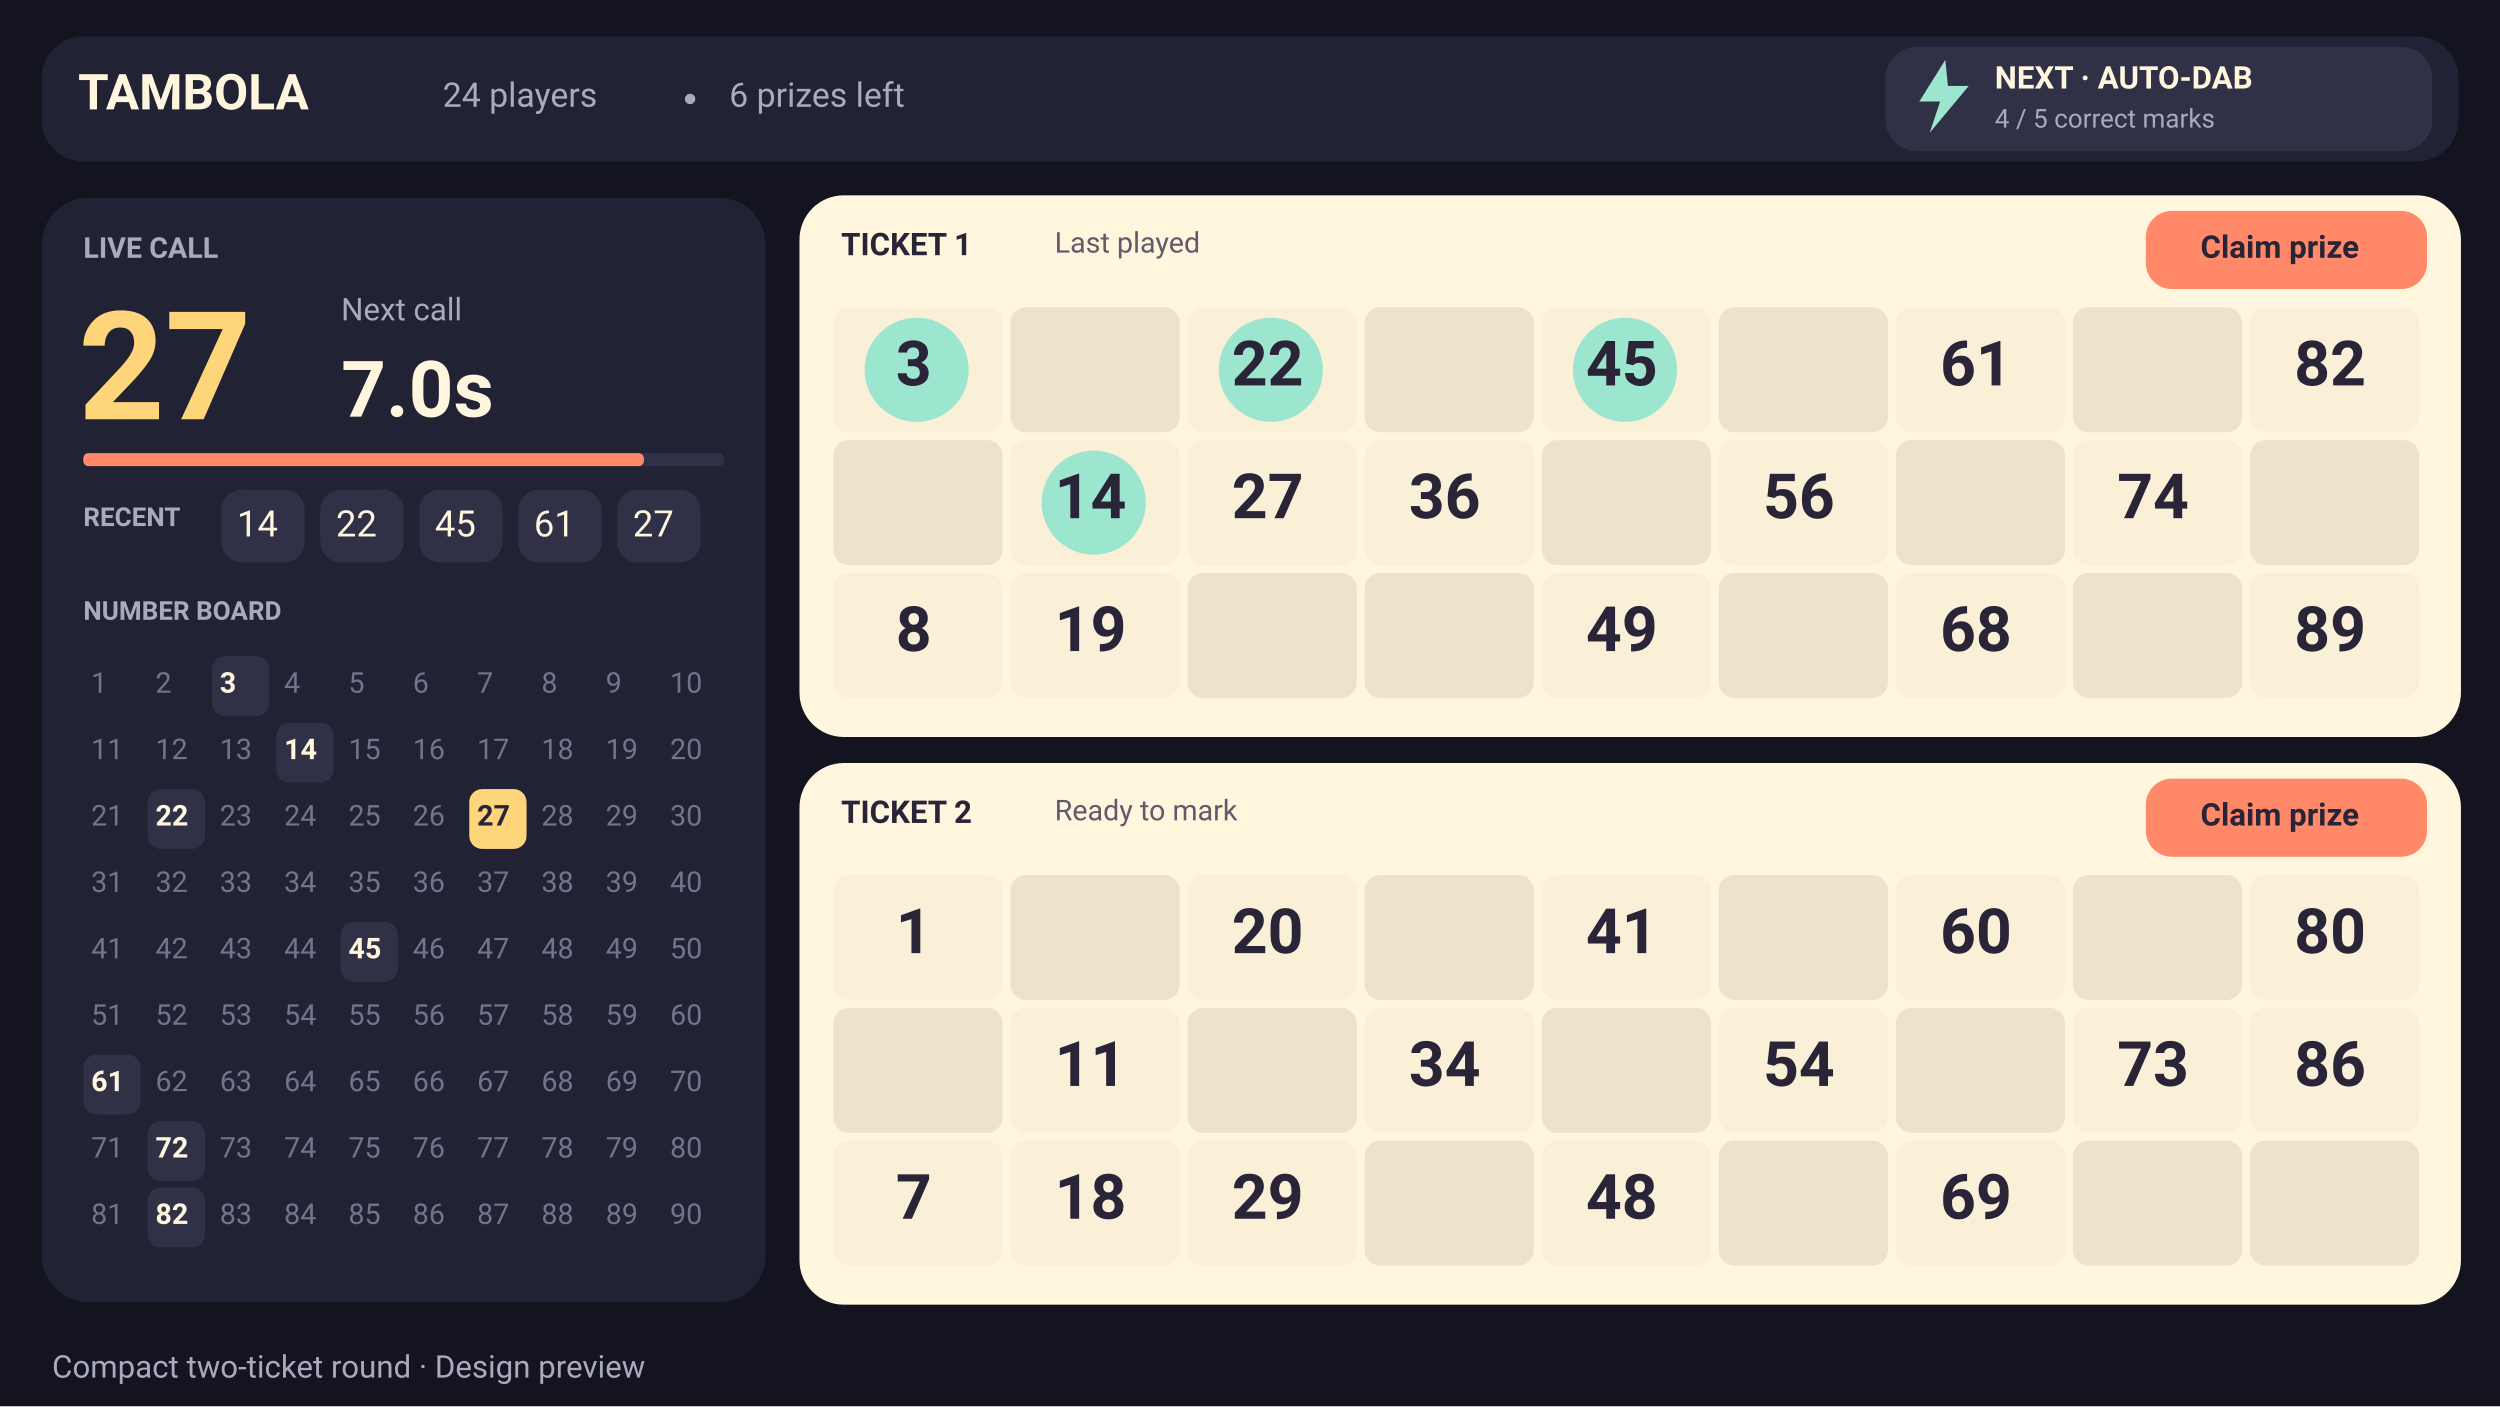
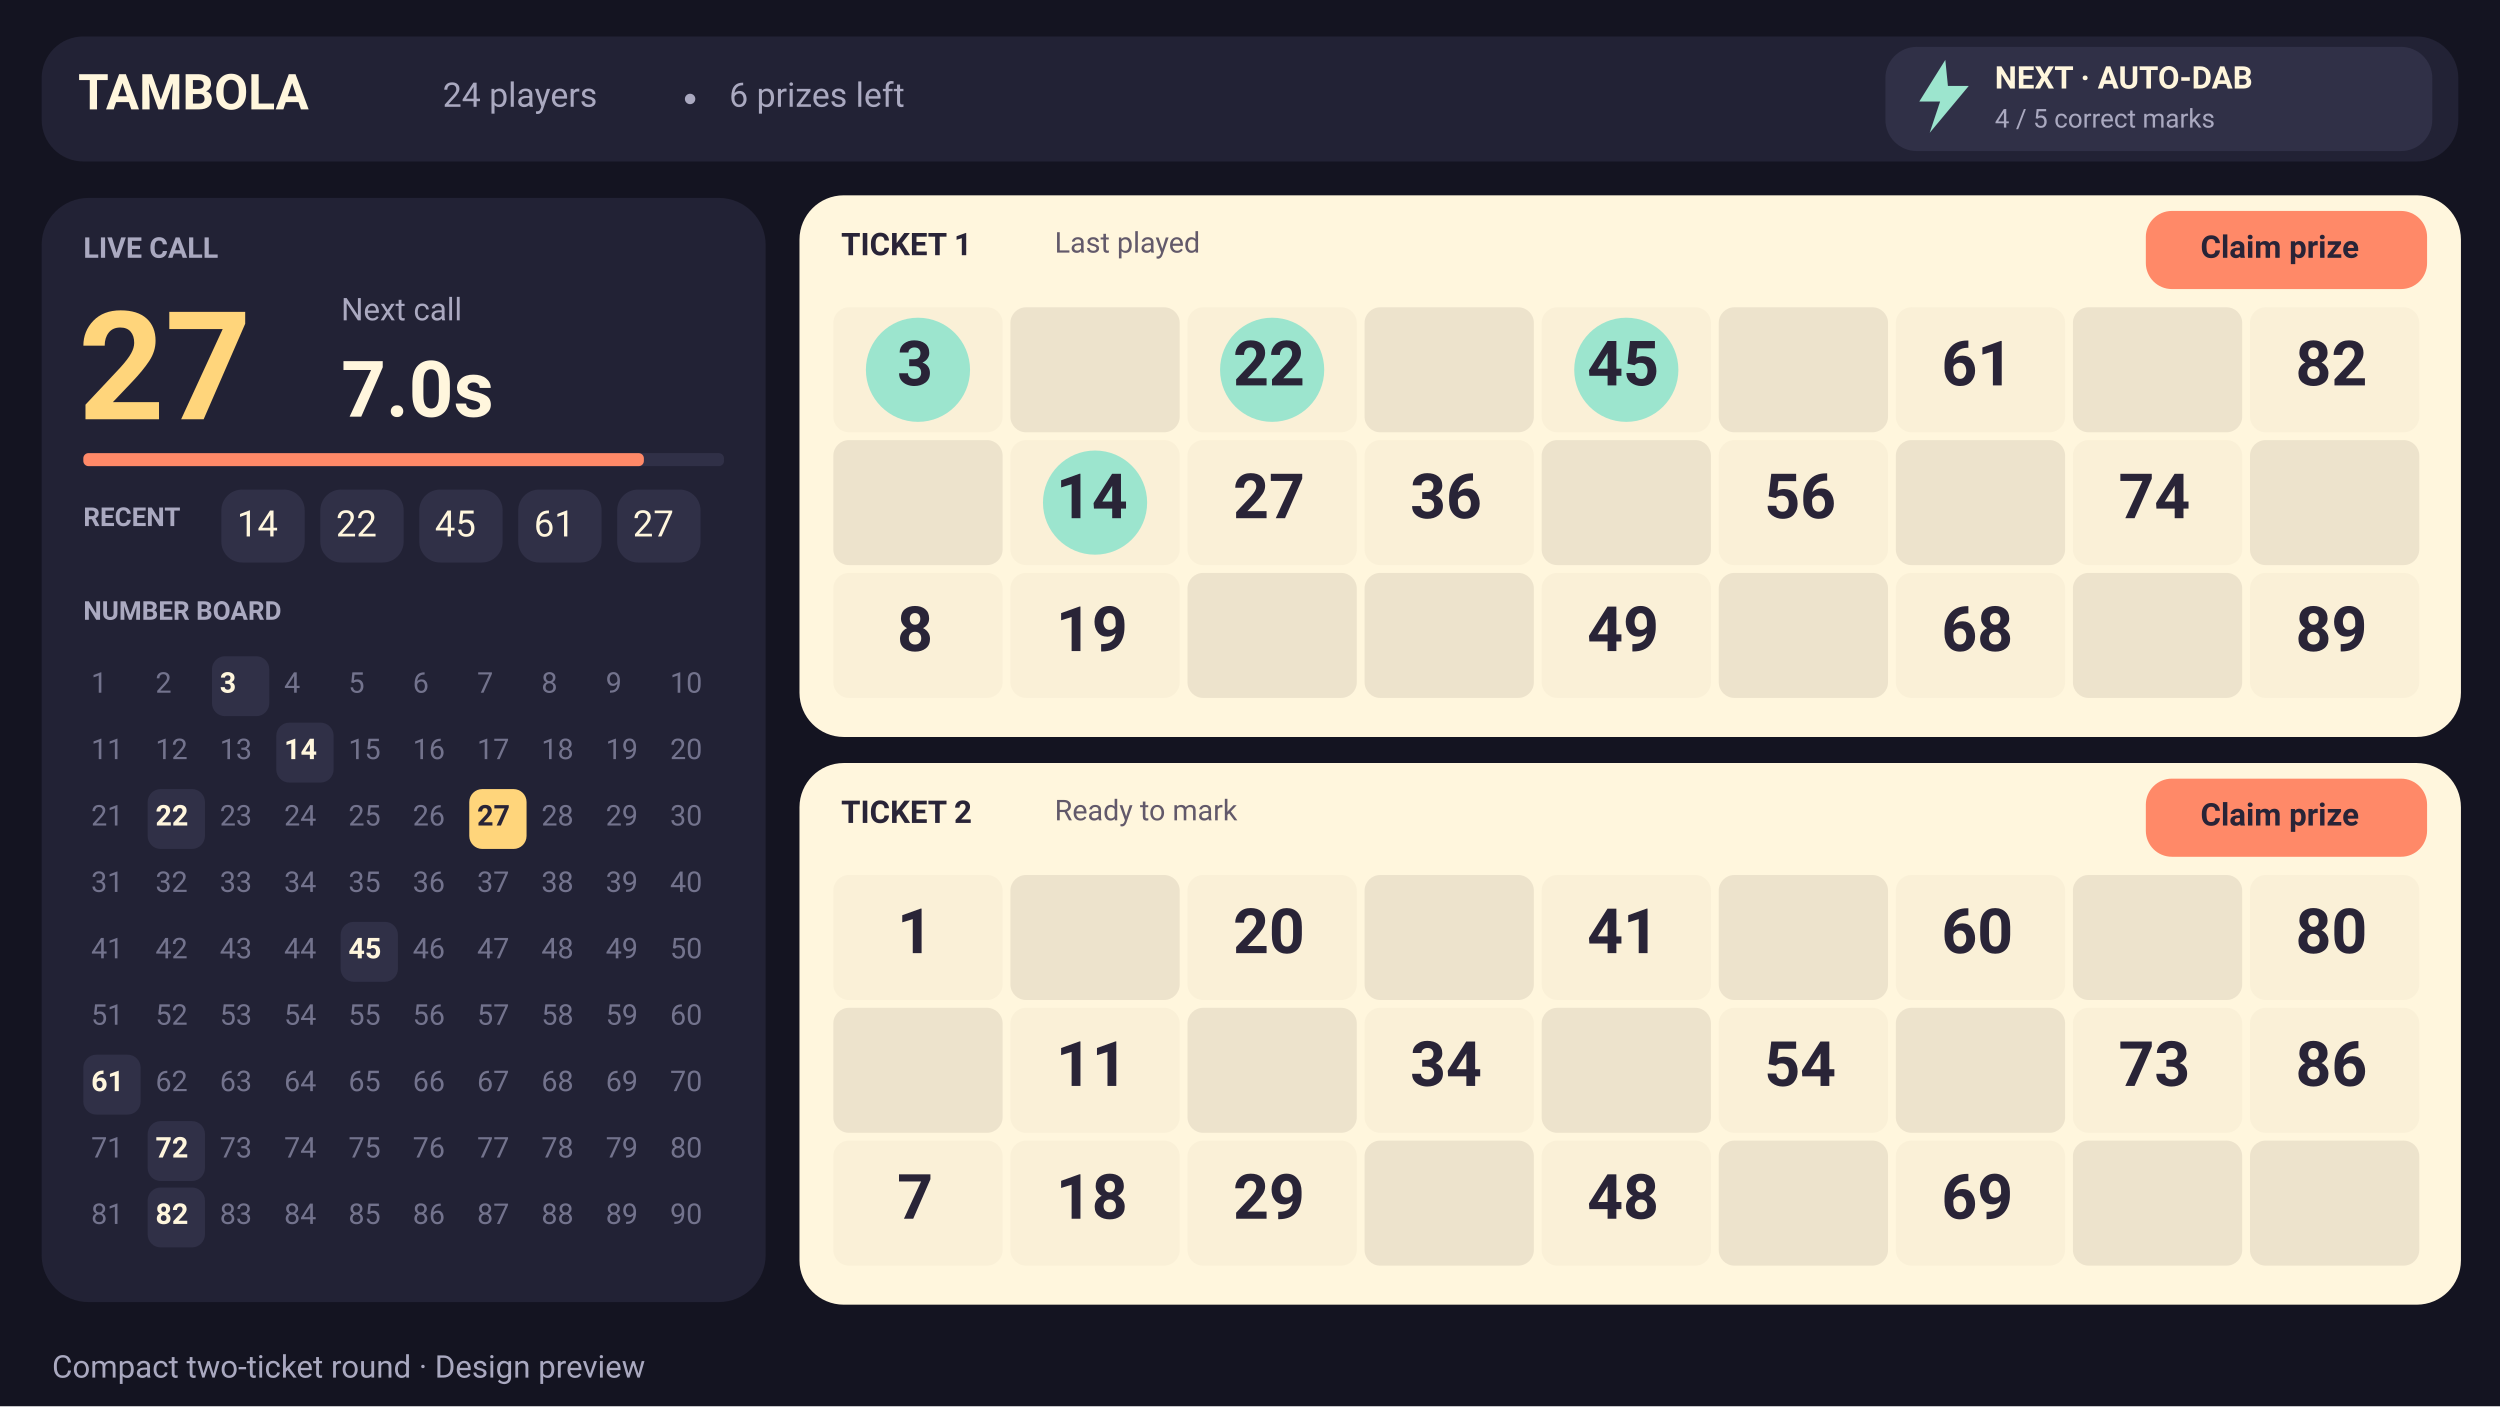
<svg xmlns="http://www.w3.org/2000/svg" width="960" height="540" viewBox="0 0 960 540">
  <rect width="960" height="540" fill="#141421" />
  <rect x="16" y="14" width="928" height="48" rx="16" fill="#222235" />
  <text x="30" y="42" font-family="Segoe UI,Roboto,sans-serif" font-size="19" font-weight="700" fill="#FFF6DD">TAMBOLA</text>
  <text x="170" y="41" font-family="Segoe UI,Roboto,sans-serif" font-size="13" font-weight="400" fill="#AAA9C0">24 players</text>
  <circle cx="265" cy="38" r="2" fill="#AAA9C0" />
  <text x="280" y="41" font-family="Segoe UI,Roboto,sans-serif" font-size="13" font-weight="400" fill="#AAA9C0">6 prizes left</text>
  <rect x="724" y="18" width="210" height="40" rx="12" fill="#303047" />
  <polygon points="747,23 737,39 745,39 741,51 756,33 748,33" fill="#9CE5CE" />
  <text x="766" y="34" font-family="Segoe UI,Roboto,sans-serif" font-size="12" font-weight="700" fill="#FFF6DD">NEXT · AUTO-DAB</text>
  <text x="766" y="49" font-family="Segoe UI,Roboto,sans-serif" font-size="10" font-weight="400" fill="#AAA9C0">4 / 5 correct marks</text>
  <rect x="16" y="76" width="278" height="424" rx="18" fill="#222235" />
  <text x="32" y="99" font-family="Segoe UI,Roboto,sans-serif" font-size="11" font-weight="700" fill="#AAA9C0">LIVE CALL</text>
  <text x="30" y="161" font-family="Segoe UI,Roboto,sans-serif" font-size="58" font-weight="700" fill="#FFD57B">27</text>
  <text x="131" y="123" font-family="Segoe UI,Roboto,sans-serif" font-size="12" font-weight="400" fill="#AAA9C0">Next call</text>
  <text x="131" y="160" font-family="Segoe UI,Roboto,sans-serif" font-size="30" font-weight="700" fill="#FFF6DD">7.0s</text>
  <rect x="32" y="174" width="246" height="5" rx="2" fill="#303047" />
  <rect x="32" y="174" width="215.25" height="5" rx="2" fill="#FF8968" />
  <text x="32" y="202" font-family="Segoe UI,Roboto,sans-serif" font-size="10" font-weight="700" fill="#AAA9C0">RECENT</text>
  <rect x="85" y="188" width="32" height="28" rx="8" fill="#303047" />
  <text x="91" y="206" font-family="Segoe UI,Roboto,sans-serif" font-size="14" font-weight="400" fill="#FFF6DD">14</text>
  <rect x="123" y="188" width="32" height="28" rx="8" fill="#303047" />
  <text x="129" y="206" font-family="Segoe UI,Roboto,sans-serif" font-size="14" font-weight="400" fill="#FFF6DD">22</text>
  <rect x="161" y="188" width="32" height="28" rx="8" fill="#303047" />
  <text x="167" y="206" font-family="Segoe UI,Roboto,sans-serif" font-size="14" font-weight="400" fill="#FFF6DD">45</text>
  <rect x="199" y="188" width="32" height="28" rx="8" fill="#303047" />
  <text x="205" y="206" font-family="Segoe UI,Roboto,sans-serif" font-size="14" font-weight="400" fill="#FFF6DD">61</text>
  <rect x="237" y="188" width="32" height="28" rx="8" fill="#303047" />
  <text x="243" y="206" font-family="Segoe UI,Roboto,sans-serif" font-size="14" font-weight="400" fill="#FFF6DD">27</text>
  <text x="32" y="238" font-family="Segoe UI,Roboto,sans-serif" font-size="10" font-weight="700" fill="#AAA9C0">NUMBER BOARD</text>
  <text x="35.0" y="266.0" font-family="Segoe UI,Roboto,sans-serif" font-size="11" font-weight="400" fill="#73738D">1</text>
  <text x="59.7" y="266.0" font-family="Segoe UI,Roboto,sans-serif" font-size="11" font-weight="400" fill="#73738D">2</text>
  <rect x="81.4" y="252.0" width="22" height="23" rx="5" fill="#303047" />
  <text x="84.4" y="266.0" font-family="Segoe UI,Roboto,sans-serif" font-size="11" font-weight="700" fill="#FFF6DD">3</text>
  <text x="109.1" y="266.0" font-family="Segoe UI,Roboto,sans-serif" font-size="11" font-weight="400" fill="#73738D">4</text>
  <text x="133.8" y="266.0" font-family="Segoe UI,Roboto,sans-serif" font-size="11" font-weight="400" fill="#73738D">5</text>
  <text x="158.5" y="266.0" font-family="Segoe UI,Roboto,sans-serif" font-size="11" font-weight="400" fill="#73738D">6</text>
  <text x="183.2" y="266.0" font-family="Segoe UI,Roboto,sans-serif" font-size="11" font-weight="400" fill="#73738D">7</text>
  <text x="207.9" y="266.0" font-family="Segoe UI,Roboto,sans-serif" font-size="11" font-weight="400" fill="#73738D">8</text>
  <text x="232.6" y="266.0" font-family="Segoe UI,Roboto,sans-serif" font-size="11" font-weight="400" fill="#73738D">9</text>
  <text x="257.3" y="266.0" font-family="Segoe UI,Roboto,sans-serif" font-size="11" font-weight="400" fill="#73738D">10</text>
  <text x="35.0" y="291.5" font-family="Segoe UI,Roboto,sans-serif" font-size="11" font-weight="400" fill="#73738D">11</text>
  <text x="59.7" y="291.5" font-family="Segoe UI,Roboto,sans-serif" font-size="11" font-weight="400" fill="#73738D">12</text>
  <text x="84.4" y="291.5" font-family="Segoe UI,Roboto,sans-serif" font-size="11" font-weight="400" fill="#73738D">13</text>
  <rect x="106.1" y="277.5" width="22" height="23" rx="5" fill="#303047" />
  <text x="109.1" y="291.5" font-family="Segoe UI,Roboto,sans-serif" font-size="11" font-weight="700" fill="#FFF6DD">14</text>
  <text x="133.8" y="291.5" font-family="Segoe UI,Roboto,sans-serif" font-size="11" font-weight="400" fill="#73738D">15</text>
  <text x="158.5" y="291.5" font-family="Segoe UI,Roboto,sans-serif" font-size="11" font-weight="400" fill="#73738D">16</text>
  <text x="183.2" y="291.5" font-family="Segoe UI,Roboto,sans-serif" font-size="11" font-weight="400" fill="#73738D">17</text>
  <text x="207.9" y="291.5" font-family="Segoe UI,Roboto,sans-serif" font-size="11" font-weight="400" fill="#73738D">18</text>
  <text x="232.6" y="291.5" font-family="Segoe UI,Roboto,sans-serif" font-size="11" font-weight="400" fill="#73738D">19</text>
  <text x="257.3" y="291.5" font-family="Segoe UI,Roboto,sans-serif" font-size="11" font-weight="400" fill="#73738D">20</text>
  <text x="35.0" y="317.0" font-family="Segoe UI,Roboto,sans-serif" font-size="11" font-weight="400" fill="#73738D">21</text>
  <rect x="56.7" y="303.0" width="22" height="23" rx="5" fill="#303047" />
  <text x="59.7" y="317.0" font-family="Segoe UI,Roboto,sans-serif" font-size="11" font-weight="700" fill="#FFF6DD">22</text>
  <text x="84.4" y="317.0" font-family="Segoe UI,Roboto,sans-serif" font-size="11" font-weight="400" fill="#73738D">23</text>
  <text x="109.1" y="317.0" font-family="Segoe UI,Roboto,sans-serif" font-size="11" font-weight="400" fill="#73738D">24</text>
  <text x="133.8" y="317.0" font-family="Segoe UI,Roboto,sans-serif" font-size="11" font-weight="400" fill="#73738D">25</text>
  <text x="158.5" y="317.0" font-family="Segoe UI,Roboto,sans-serif" font-size="11" font-weight="400" fill="#73738D">26</text>
  <rect x="180.2" y="303.0" width="22" height="23" rx="5" fill="#FFD57B" />
  <text x="183.2" y="317.0" font-family="Segoe UI,Roboto,sans-serif" font-size="11" font-weight="700" fill="#292437">27</text>
  <text x="207.9" y="317.0" font-family="Segoe UI,Roboto,sans-serif" font-size="11" font-weight="400" fill="#73738D">28</text>
  <text x="232.6" y="317.0" font-family="Segoe UI,Roboto,sans-serif" font-size="11" font-weight="400" fill="#73738D">29</text>
  <text x="257.3" y="317.0" font-family="Segoe UI,Roboto,sans-serif" font-size="11" font-weight="400" fill="#73738D">30</text>
  <text x="35.0" y="342.5" font-family="Segoe UI,Roboto,sans-serif" font-size="11" font-weight="400" fill="#73738D">31</text>
  <text x="59.7" y="342.5" font-family="Segoe UI,Roboto,sans-serif" font-size="11" font-weight="400" fill="#73738D">32</text>
  <text x="84.4" y="342.5" font-family="Segoe UI,Roboto,sans-serif" font-size="11" font-weight="400" fill="#73738D">33</text>
  <text x="109.1" y="342.5" font-family="Segoe UI,Roboto,sans-serif" font-size="11" font-weight="400" fill="#73738D">34</text>
  <text x="133.8" y="342.5" font-family="Segoe UI,Roboto,sans-serif" font-size="11" font-weight="400" fill="#73738D">35</text>
  <text x="158.5" y="342.5" font-family="Segoe UI,Roboto,sans-serif" font-size="11" font-weight="400" fill="#73738D">36</text>
  <text x="183.2" y="342.5" font-family="Segoe UI,Roboto,sans-serif" font-size="11" font-weight="400" fill="#73738D">37</text>
  <text x="207.9" y="342.5" font-family="Segoe UI,Roboto,sans-serif" font-size="11" font-weight="400" fill="#73738D">38</text>
  <text x="232.6" y="342.5" font-family="Segoe UI,Roboto,sans-serif" font-size="11" font-weight="400" fill="#73738D">39</text>
  <text x="257.3" y="342.5" font-family="Segoe UI,Roboto,sans-serif" font-size="11" font-weight="400" fill="#73738D">40</text>
  <text x="35.0" y="368.0" font-family="Segoe UI,Roboto,sans-serif" font-size="11" font-weight="400" fill="#73738D">41</text>
  <text x="59.7" y="368.0" font-family="Segoe UI,Roboto,sans-serif" font-size="11" font-weight="400" fill="#73738D">42</text>
  <text x="84.4" y="368.0" font-family="Segoe UI,Roboto,sans-serif" font-size="11" font-weight="400" fill="#73738D">43</text>
  <text x="109.1" y="368.0" font-family="Segoe UI,Roboto,sans-serif" font-size="11" font-weight="400" fill="#73738D">44</text>
  <rect x="130.8" y="354.0" width="22" height="23" rx="5" fill="#303047" />
  <text x="133.8" y="368.0" font-family="Segoe UI,Roboto,sans-serif" font-size="11" font-weight="700" fill="#FFF6DD">45</text>
  <text x="158.5" y="368.0" font-family="Segoe UI,Roboto,sans-serif" font-size="11" font-weight="400" fill="#73738D">46</text>
  <text x="183.2" y="368.0" font-family="Segoe UI,Roboto,sans-serif" font-size="11" font-weight="400" fill="#73738D">47</text>
  <text x="207.9" y="368.0" font-family="Segoe UI,Roboto,sans-serif" font-size="11" font-weight="400" fill="#73738D">48</text>
  <text x="232.6" y="368.0" font-family="Segoe UI,Roboto,sans-serif" font-size="11" font-weight="400" fill="#73738D">49</text>
  <text x="257.3" y="368.0" font-family="Segoe UI,Roboto,sans-serif" font-size="11" font-weight="400" fill="#73738D">50</text>
  <text x="35.0" y="393.5" font-family="Segoe UI,Roboto,sans-serif" font-size="11" font-weight="400" fill="#73738D">51</text>
  <text x="59.7" y="393.5" font-family="Segoe UI,Roboto,sans-serif" font-size="11" font-weight="400" fill="#73738D">52</text>
  <text x="84.4" y="393.5" font-family="Segoe UI,Roboto,sans-serif" font-size="11" font-weight="400" fill="#73738D">53</text>
  <text x="109.1" y="393.5" font-family="Segoe UI,Roboto,sans-serif" font-size="11" font-weight="400" fill="#73738D">54</text>
  <text x="133.8" y="393.5" font-family="Segoe UI,Roboto,sans-serif" font-size="11" font-weight="400" fill="#73738D">55</text>
  <text x="158.5" y="393.5" font-family="Segoe UI,Roboto,sans-serif" font-size="11" font-weight="400" fill="#73738D">56</text>
  <text x="183.2" y="393.5" font-family="Segoe UI,Roboto,sans-serif" font-size="11" font-weight="400" fill="#73738D">57</text>
  <text x="207.9" y="393.5" font-family="Segoe UI,Roboto,sans-serif" font-size="11" font-weight="400" fill="#73738D">58</text>
  <text x="232.6" y="393.5" font-family="Segoe UI,Roboto,sans-serif" font-size="11" font-weight="400" fill="#73738D">59</text>
  <text x="257.3" y="393.5" font-family="Segoe UI,Roboto,sans-serif" font-size="11" font-weight="400" fill="#73738D">60</text>
  <rect x="32.0" y="405.0" width="22" height="23" rx="5" fill="#303047" />
  <text x="35.0" y="419.0" font-family="Segoe UI,Roboto,sans-serif" font-size="11" font-weight="700" fill="#FFF6DD">61</text>
  <text x="59.7" y="419.0" font-family="Segoe UI,Roboto,sans-serif" font-size="11" font-weight="400" fill="#73738D">62</text>
  <text x="84.4" y="419.0" font-family="Segoe UI,Roboto,sans-serif" font-size="11" font-weight="400" fill="#73738D">63</text>
  <text x="109.1" y="419.0" font-family="Segoe UI,Roboto,sans-serif" font-size="11" font-weight="400" fill="#73738D">64</text>
  <text x="133.8" y="419.0" font-family="Segoe UI,Roboto,sans-serif" font-size="11" font-weight="400" fill="#73738D">65</text>
  <text x="158.5" y="419.0" font-family="Segoe UI,Roboto,sans-serif" font-size="11" font-weight="400" fill="#73738D">66</text>
  <text x="183.2" y="419.0" font-family="Segoe UI,Roboto,sans-serif" font-size="11" font-weight="400" fill="#73738D">67</text>
  <text x="207.9" y="419.0" font-family="Segoe UI,Roboto,sans-serif" font-size="11" font-weight="400" fill="#73738D">68</text>
  <text x="232.6" y="419.0" font-family="Segoe UI,Roboto,sans-serif" font-size="11" font-weight="400" fill="#73738D">69</text>
  <text x="257.3" y="419.0" font-family="Segoe UI,Roboto,sans-serif" font-size="11" font-weight="400" fill="#73738D">70</text>
  <text x="35.0" y="444.5" font-family="Segoe UI,Roboto,sans-serif" font-size="11" font-weight="400" fill="#73738D">71</text>
  <rect x="56.7" y="430.5" width="22" height="23" rx="5" fill="#303047" />
  <text x="59.7" y="444.5" font-family="Segoe UI,Roboto,sans-serif" font-size="11" font-weight="700" fill="#FFF6DD">72</text>
  <text x="84.4" y="444.5" font-family="Segoe UI,Roboto,sans-serif" font-size="11" font-weight="400" fill="#73738D">73</text>
  <text x="109.1" y="444.5" font-family="Segoe UI,Roboto,sans-serif" font-size="11" font-weight="400" fill="#73738D">74</text>
  <text x="133.8" y="444.5" font-family="Segoe UI,Roboto,sans-serif" font-size="11" font-weight="400" fill="#73738D">75</text>
  <text x="158.5" y="444.5" font-family="Segoe UI,Roboto,sans-serif" font-size="11" font-weight="400" fill="#73738D">76</text>
  <text x="183.2" y="444.5" font-family="Segoe UI,Roboto,sans-serif" font-size="11" font-weight="400" fill="#73738D">77</text>
  <text x="207.9" y="444.5" font-family="Segoe UI,Roboto,sans-serif" font-size="11" font-weight="400" fill="#73738D">78</text>
  <text x="232.6" y="444.5" font-family="Segoe UI,Roboto,sans-serif" font-size="11" font-weight="400" fill="#73738D">79</text>
  <text x="257.3" y="444.5" font-family="Segoe UI,Roboto,sans-serif" font-size="11" font-weight="400" fill="#73738D">80</text>
  <text x="35.0" y="470.0" font-family="Segoe UI,Roboto,sans-serif" font-size="11" font-weight="400" fill="#73738D">81</text>
  <rect x="56.7" y="456.0" width="22" height="23" rx="5" fill="#303047" />
  <text x="59.7" y="470.0" font-family="Segoe UI,Roboto,sans-serif" font-size="11" font-weight="700" fill="#FFF6DD">82</text>
  <text x="84.4" y="470.0" font-family="Segoe UI,Roboto,sans-serif" font-size="11" font-weight="400" fill="#73738D">83</text>
  <text x="109.1" y="470.0" font-family="Segoe UI,Roboto,sans-serif" font-size="11" font-weight="400" fill="#73738D">84</text>
  <text x="133.8" y="470.0" font-family="Segoe UI,Roboto,sans-serif" font-size="11" font-weight="400" fill="#73738D">85</text>
  <text x="158.5" y="470.0" font-family="Segoe UI,Roboto,sans-serif" font-size="11" font-weight="400" fill="#73738D">86</text>
  <text x="183.2" y="470.0" font-family="Segoe UI,Roboto,sans-serif" font-size="11" font-weight="400" fill="#73738D">87</text>
  <text x="207.9" y="470.0" font-family="Segoe UI,Roboto,sans-serif" font-size="11" font-weight="400" fill="#73738D">88</text>
  <text x="232.6" y="470.0" font-family="Segoe UI,Roboto,sans-serif" font-size="11" font-weight="400" fill="#73738D">89</text>
  <text x="257.3" y="470.0" font-family="Segoe UI,Roboto,sans-serif" font-size="11" font-weight="400" fill="#73738D">90</text>
  <rect x="308" y="76" width="636" height="206" rx="16" fill="#FFF6DD" stroke="#FFF6DD" stroke-width="2" />
  <text x="323" y="98" font-family="Segoe UI,Roboto,sans-serif" font-size="12" font-weight="700" fill="#292437">TICKET 1</text>
  <text x="405" y="97" font-family="Segoe UI,Roboto,sans-serif" font-size="11" font-weight="400" fill="#62596A">Last played</text>
  <rect x="824" y="81" width="108" height="30" rx="10" fill="#FF8968" />
  <text x="845" y="99" font-family="Segoe UI,Roboto,sans-serif" font-size="12" font-weight="700" fill="#292437">Claim prize</text>
  <rect x="320" y="118" width="65" height="48" rx="6" fill="#FAF0D7" />
-   <circle cx="352" cy="142" r="20" fill="#9CE5CE" />
-   <text x="344" y="148" font-family="Segoe UI,Roboto,sans-serif" font-size="24" font-weight="700" fill="#292437">3</text>
+   <circle cx="352.5" cy="142" r="20" fill="#9CE5CE" />
+   <text x="344.5" y="148" font-family="Segoe UI,Roboto,sans-serif" font-size="24" font-weight="700" fill="#292437">3</text>
  <rect x="388" y="118" width="65" height="48" rx="6" fill="#EDE3CC" />
  <rect x="456" y="118" width="65" height="48" rx="6" fill="#FAF0D7" />
-   <circle cx="488" cy="142" r="20" fill="#9CE5CE" />
-   <text x="473" y="148" font-family="Segoe UI,Roboto,sans-serif" font-size="24" font-weight="700" fill="#292437">22</text>
+   <circle cx="488.5" cy="142" r="20" fill="#9CE5CE" />
+   <text x="473.5" y="148" font-family="Segoe UI,Roboto,sans-serif" font-size="24" font-weight="700" fill="#292437">22</text>
  <rect x="524" y="118" width="65" height="48" rx="6" fill="#EDE3CC" />
  <rect x="592" y="118" width="65" height="48" rx="6" fill="#FAF0D7" />
-   <circle cx="624" cy="142" r="20" fill="#9CE5CE" />
-   <text x="609" y="148" font-family="Segoe UI,Roboto,sans-serif" font-size="24" font-weight="700" fill="#292437">45</text>
+   <circle cx="624.5" cy="142" r="20" fill="#9CE5CE" />
+   <text x="609.5" y="148" font-family="Segoe UI,Roboto,sans-serif" font-size="24" font-weight="700" fill="#292437">45</text>
  <rect x="660" y="118" width="65" height="48" rx="6" fill="#EDE3CC" />
  <rect x="728" y="118" width="65" height="48" rx="6" fill="#FAF0D7" />
-   <text x="745" y="148" font-family="Segoe UI,Roboto,sans-serif" font-size="24" font-weight="700" fill="#292437">61</text>
+   <text x="745.5" y="148" font-family="Segoe UI,Roboto,sans-serif" font-size="24" font-weight="700" fill="#292437">61</text>
  <rect x="796" y="118" width="65" height="48" rx="6" fill="#EDE3CC" />
  <rect x="864" y="118" width="65" height="48" rx="6" fill="#FAF0D7" />
-   <text x="881" y="148" font-family="Segoe UI,Roboto,sans-serif" font-size="24" font-weight="700" fill="#292437">82</text>
+   <text x="881.5" y="148" font-family="Segoe UI,Roboto,sans-serif" font-size="24" font-weight="700" fill="#292437">82</text>
  <rect x="320" y="169" width="65" height="48" rx="6" fill="#EDE3CC" />
  <rect x="388" y="169" width="65" height="48" rx="6" fill="#FAF0D7" />
-   <circle cx="420" cy="193" r="20" fill="#9CE5CE" />
-   <text x="405" y="199" font-family="Segoe UI,Roboto,sans-serif" font-size="24" font-weight="700" fill="#292437">14</text>
+   <circle cx="420.5" cy="193" r="20" fill="#9CE5CE" />
+   <text x="405.5" y="199" font-family="Segoe UI,Roboto,sans-serif" font-size="24" font-weight="700" fill="#292437">14</text>
  <rect x="456" y="169" width="65" height="48" rx="6" fill="#FAF0D7" />
-   <text x="473" y="199" font-family="Segoe UI,Roboto,sans-serif" font-size="24" font-weight="700" fill="#292437">27</text>
+   <text x="473.5" y="199" font-family="Segoe UI,Roboto,sans-serif" font-size="24" font-weight="700" fill="#292437">27</text>
  <rect x="524" y="169" width="65" height="48" rx="6" fill="#FAF0D7" />
-   <text x="541" y="199" font-family="Segoe UI,Roboto,sans-serif" font-size="24" font-weight="700" fill="#292437">36</text>
+   <text x="541.5" y="199" font-family="Segoe UI,Roboto,sans-serif" font-size="24" font-weight="700" fill="#292437">36</text>
  <rect x="592" y="169" width="65" height="48" rx="6" fill="#EDE3CC" />
  <rect x="660" y="169" width="65" height="48" rx="6" fill="#FAF0D7" />
-   <text x="677" y="199" font-family="Segoe UI,Roboto,sans-serif" font-size="24" font-weight="700" fill="#292437">56</text>
+   <text x="677.5" y="199" font-family="Segoe UI,Roboto,sans-serif" font-size="24" font-weight="700" fill="#292437">56</text>
  <rect x="728" y="169" width="65" height="48" rx="6" fill="#EDE3CC" />
  <rect x="796" y="169" width="65" height="48" rx="6" fill="#FAF0D7" />
-   <text x="813" y="199" font-family="Segoe UI,Roboto,sans-serif" font-size="24" font-weight="700" fill="#292437">74</text>
+   <text x="813.5" y="199" font-family="Segoe UI,Roboto,sans-serif" font-size="24" font-weight="700" fill="#292437">74</text>
  <rect x="864" y="169" width="65" height="48" rx="6" fill="#EDE3CC" />
  <rect x="320" y="220" width="65" height="48" rx="6" fill="#FAF0D7" />
-   <text x="344" y="250" font-family="Segoe UI,Roboto,sans-serif" font-size="24" font-weight="700" fill="#292437">8</text>
+   <text x="344.5" y="250" font-family="Segoe UI,Roboto,sans-serif" font-size="24" font-weight="700" fill="#292437">8</text>
  <rect x="388" y="220" width="65" height="48" rx="6" fill="#FAF0D7" />
-   <text x="405" y="250" font-family="Segoe UI,Roboto,sans-serif" font-size="24" font-weight="700" fill="#292437">19</text>
+   <text x="405.5" y="250" font-family="Segoe UI,Roboto,sans-serif" font-size="24" font-weight="700" fill="#292437">19</text>
  <rect x="456" y="220" width="65" height="48" rx="6" fill="#EDE3CC" />
  <rect x="524" y="220" width="65" height="48" rx="6" fill="#EDE3CC" />
  <rect x="592" y="220" width="65" height="48" rx="6" fill="#FAF0D7" />
-   <text x="609" y="250" font-family="Segoe UI,Roboto,sans-serif" font-size="24" font-weight="700" fill="#292437">49</text>
+   <text x="609.5" y="250" font-family="Segoe UI,Roboto,sans-serif" font-size="24" font-weight="700" fill="#292437">49</text>
  <rect x="660" y="220" width="65" height="48" rx="6" fill="#EDE3CC" />
  <rect x="728" y="220" width="65" height="48" rx="6" fill="#FAF0D7" />
-   <text x="745" y="250" font-family="Segoe UI,Roboto,sans-serif" font-size="24" font-weight="700" fill="#292437">68</text>
+   <text x="745.5" y="250" font-family="Segoe UI,Roboto,sans-serif" font-size="24" font-weight="700" fill="#292437">68</text>
  <rect x="796" y="220" width="65" height="48" rx="6" fill="#EDE3CC" />
  <rect x="864" y="220" width="65" height="48" rx="6" fill="#FAF0D7" />
-   <text x="881" y="250" font-family="Segoe UI,Roboto,sans-serif" font-size="24" font-weight="700" fill="#292437">89</text>
+   <text x="881.5" y="250" font-family="Segoe UI,Roboto,sans-serif" font-size="24" font-weight="700" fill="#292437">89</text>
  <rect x="308" y="294" width="636" height="206" rx="16" fill="#FFF6DD" stroke="#FFF6DD" stroke-width="2" />
  <text x="323" y="316" font-family="Segoe UI,Roboto,sans-serif" font-size="12" font-weight="700" fill="#292437">TICKET 2</text>
  <text x="405" y="315" font-family="Segoe UI,Roboto,sans-serif" font-size="11" font-weight="400" fill="#62596A">Ready to mark</text>
  <rect x="824" y="299" width="108" height="30" rx="10" fill="#FF8968" />
  <text x="845" y="317" font-family="Segoe UI,Roboto,sans-serif" font-size="12" font-weight="700" fill="#292437">Claim prize</text>
  <rect x="320" y="336" width="65" height="48" rx="6" fill="#FAF0D7" />
-   <text x="344" y="366" font-family="Segoe UI,Roboto,sans-serif" font-size="24" font-weight="700" fill="#292437">1</text>
+   <text x="344.5" y="366" font-family="Segoe UI,Roboto,sans-serif" font-size="24" font-weight="700" fill="#292437">1</text>
  <rect x="388" y="336" width="65" height="48" rx="6" fill="#EDE3CC" />
  <rect x="456" y="336" width="65" height="48" rx="6" fill="#FAF0D7" />
-   <text x="473" y="366" font-family="Segoe UI,Roboto,sans-serif" font-size="24" font-weight="700" fill="#292437">20</text>
+   <text x="473.5" y="366" font-family="Segoe UI,Roboto,sans-serif" font-size="24" font-weight="700" fill="#292437">20</text>
  <rect x="524" y="336" width="65" height="48" rx="6" fill="#EDE3CC" />
  <rect x="592" y="336" width="65" height="48" rx="6" fill="#FAF0D7" />
-   <text x="609" y="366" font-family="Segoe UI,Roboto,sans-serif" font-size="24" font-weight="700" fill="#292437">41</text>
+   <text x="609.5" y="366" font-family="Segoe UI,Roboto,sans-serif" font-size="24" font-weight="700" fill="#292437">41</text>
  <rect x="660" y="336" width="65" height="48" rx="6" fill="#EDE3CC" />
  <rect x="728" y="336" width="65" height="48" rx="6" fill="#FAF0D7" />
-   <text x="745" y="366" font-family="Segoe UI,Roboto,sans-serif" font-size="24" font-weight="700" fill="#292437">60</text>
+   <text x="745.5" y="366" font-family="Segoe UI,Roboto,sans-serif" font-size="24" font-weight="700" fill="#292437">60</text>
  <rect x="796" y="336" width="65" height="48" rx="6" fill="#EDE3CC" />
  <rect x="864" y="336" width="65" height="48" rx="6" fill="#FAF0D7" />
-   <text x="881" y="366" font-family="Segoe UI,Roboto,sans-serif" font-size="24" font-weight="700" fill="#292437">80</text>
+   <text x="881.5" y="366" font-family="Segoe UI,Roboto,sans-serif" font-size="24" font-weight="700" fill="#292437">80</text>
  <rect x="320" y="387" width="65" height="48" rx="6" fill="#EDE3CC" />
  <rect x="388" y="387" width="65" height="48" rx="6" fill="#FAF0D7" />
-   <text x="405" y="417" font-family="Segoe UI,Roboto,sans-serif" font-size="24" font-weight="700" fill="#292437">11</text>
+   <text x="405.5" y="417" font-family="Segoe UI,Roboto,sans-serif" font-size="24" font-weight="700" fill="#292437">11</text>
  <rect x="456" y="387" width="65" height="48" rx="6" fill="#EDE3CC" />
  <rect x="524" y="387" width="65" height="48" rx="6" fill="#FAF0D7" />
-   <text x="541" y="417" font-family="Segoe UI,Roboto,sans-serif" font-size="24" font-weight="700" fill="#292437">34</text>
+   <text x="541.5" y="417" font-family="Segoe UI,Roboto,sans-serif" font-size="24" font-weight="700" fill="#292437">34</text>
  <rect x="592" y="387" width="65" height="48" rx="6" fill="#EDE3CC" />
  <rect x="660" y="387" width="65" height="48" rx="6" fill="#FAF0D7" />
-   <text x="677" y="417" font-family="Segoe UI,Roboto,sans-serif" font-size="24" font-weight="700" fill="#292437">54</text>
+   <text x="677.5" y="417" font-family="Segoe UI,Roboto,sans-serif" font-size="24" font-weight="700" fill="#292437">54</text>
  <rect x="728" y="387" width="65" height="48" rx="6" fill="#EDE3CC" />
  <rect x="796" y="387" width="65" height="48" rx="6" fill="#FAF0D7" />
-   <text x="813" y="417" font-family="Segoe UI,Roboto,sans-serif" font-size="24" font-weight="700" fill="#292437">73</text>
+   <text x="813.5" y="417" font-family="Segoe UI,Roboto,sans-serif" font-size="24" font-weight="700" fill="#292437">73</text>
  <rect x="864" y="387" width="65" height="48" rx="6" fill="#FAF0D7" />
-   <text x="881" y="417" font-family="Segoe UI,Roboto,sans-serif" font-size="24" font-weight="700" fill="#292437">86</text>
+   <text x="881.5" y="417" font-family="Segoe UI,Roboto,sans-serif" font-size="24" font-weight="700" fill="#292437">86</text>
  <rect x="320" y="438" width="65" height="48" rx="6" fill="#FAF0D7" />
-   <text x="344" y="468" font-family="Segoe UI,Roboto,sans-serif" font-size="24" font-weight="700" fill="#292437">7</text>
+   <text x="344.5" y="468" font-family="Segoe UI,Roboto,sans-serif" font-size="24" font-weight="700" fill="#292437">7</text>
  <rect x="388" y="438" width="65" height="48" rx="6" fill="#FAF0D7" />
-   <text x="405" y="468" font-family="Segoe UI,Roboto,sans-serif" font-size="24" font-weight="700" fill="#292437">18</text>
+   <text x="405.5" y="468" font-family="Segoe UI,Roboto,sans-serif" font-size="24" font-weight="700" fill="#292437">18</text>
  <rect x="456" y="438" width="65" height="48" rx="6" fill="#FAF0D7" />
-   <text x="473" y="468" font-family="Segoe UI,Roboto,sans-serif" font-size="24" font-weight="700" fill="#292437">29</text>
+   <text x="473.5" y="468" font-family="Segoe UI,Roboto,sans-serif" font-size="24" font-weight="700" fill="#292437">29</text>
  <rect x="524" y="438" width="65" height="48" rx="6" fill="#EDE3CC" />
  <rect x="592" y="438" width="65" height="48" rx="6" fill="#FAF0D7" />
-   <text x="609" y="468" font-family="Segoe UI,Roboto,sans-serif" font-size="24" font-weight="700" fill="#292437">48</text>
+   <text x="609.5" y="468" font-family="Segoe UI,Roboto,sans-serif" font-size="24" font-weight="700" fill="#292437">48</text>
  <rect x="660" y="438" width="65" height="48" rx="6" fill="#EDE3CC" />
  <rect x="728" y="438" width="65" height="48" rx="6" fill="#FAF0D7" />
-   <text x="745" y="468" font-family="Segoe UI,Roboto,sans-serif" font-size="24" font-weight="700" fill="#292437">69</text>
+   <text x="745.5" y="468" font-family="Segoe UI,Roboto,sans-serif" font-size="24" font-weight="700" fill="#292437">69</text>
  <rect x="796" y="438" width="65" height="48" rx="6" fill="#EDE3CC" />
  <rect x="864" y="438" width="65" height="48" rx="6" fill="#EDE3CC" />
  <text x="20" y="529" font-family="Segoe UI,Roboto,sans-serif" font-size="12" font-weight="400" fill="#AAA9C0">Compact two-ticket round · Design preview</text>
</svg>
